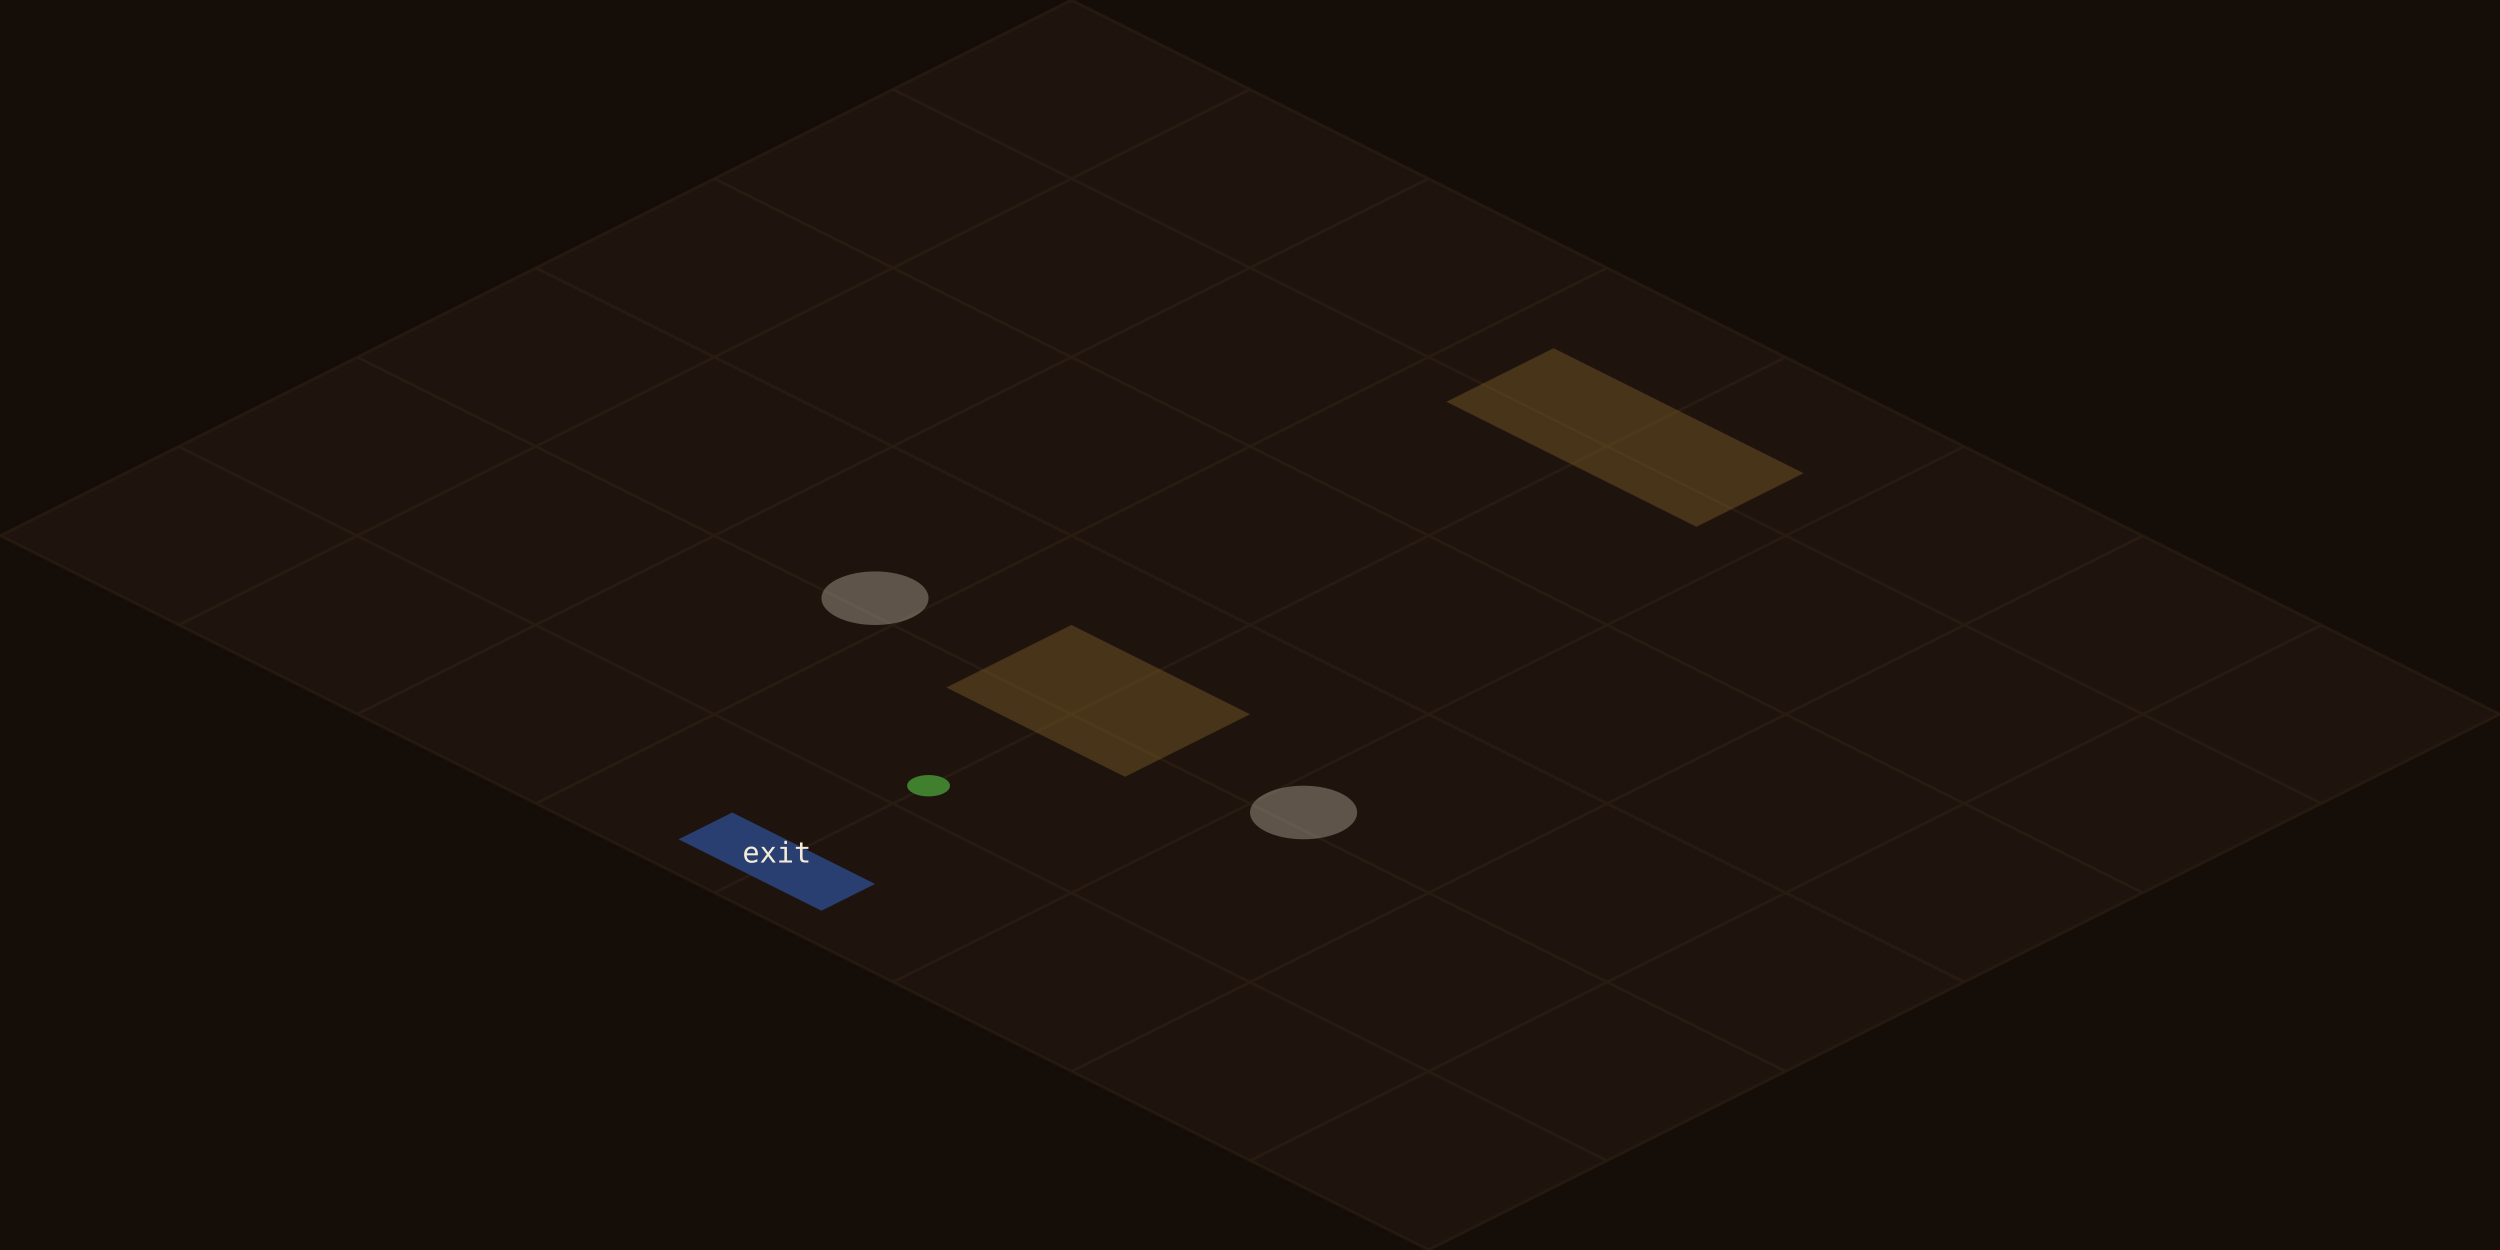
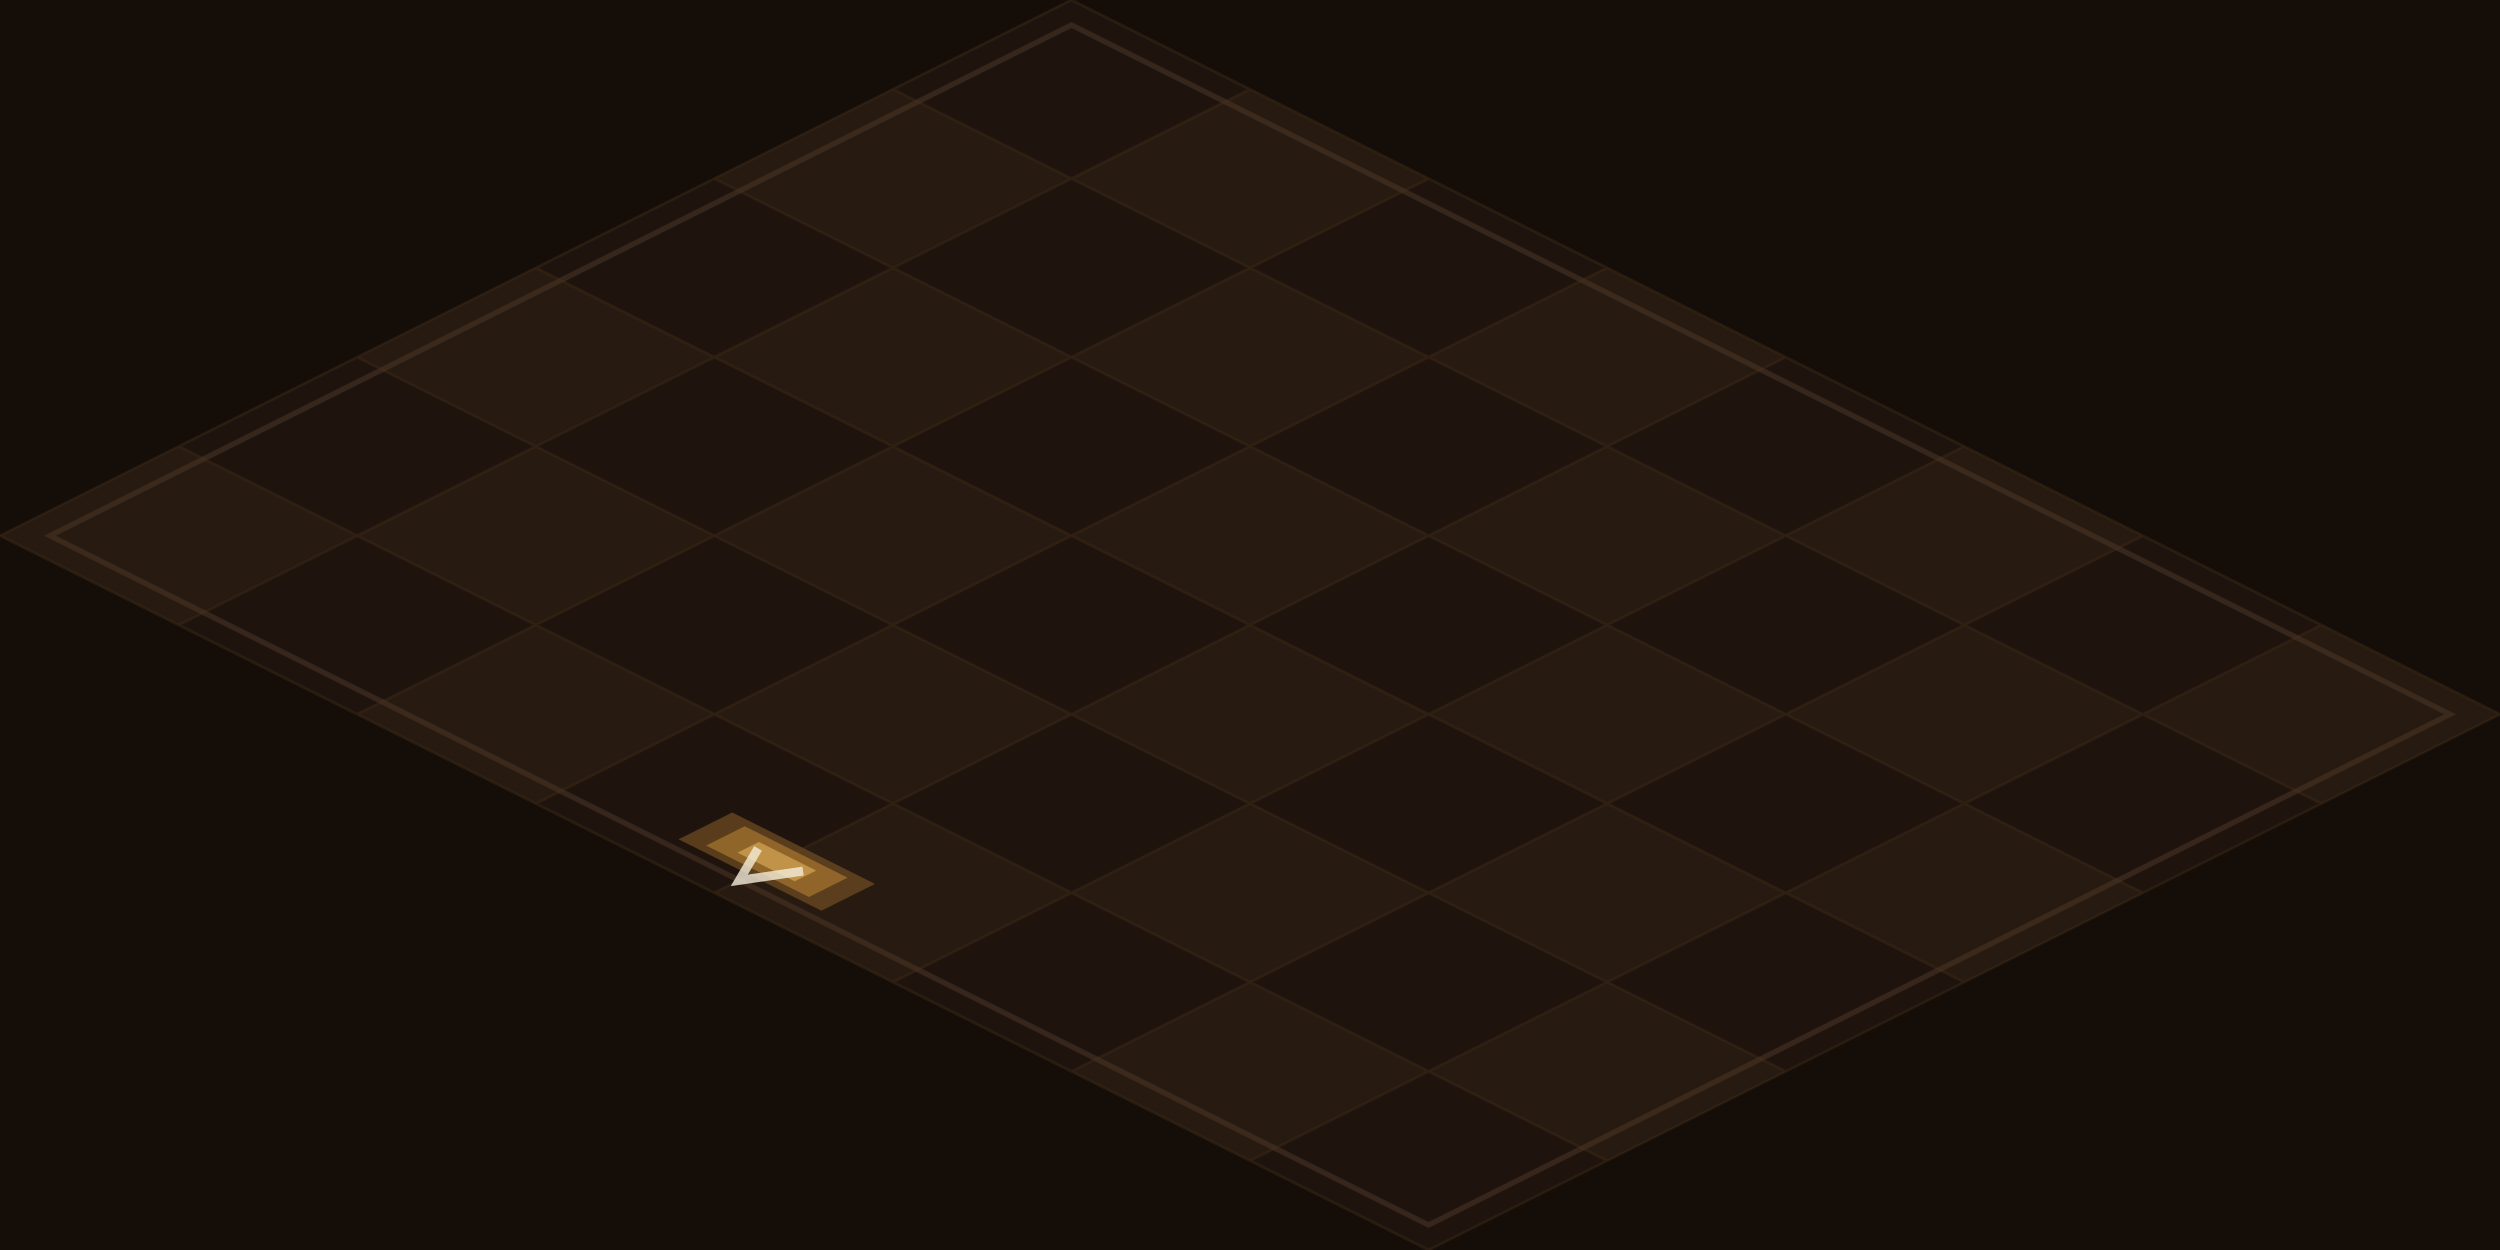
<svg xmlns="http://www.w3.org/2000/svg" width="1400" height="700" viewBox="0 0 1400 700">
  <rect width="1400" height="700" fill="#140d08" />
  <polygon points="600.0,0.0 1400.0,400.0 800.0,700.0 0.0,300.0" fill="#1f140d" />
-   <g stroke="#2d1e12" stroke-width="1.5" opacity="0.65">
+   <polygon points="500.0,50.0 600.0,100.0 500.0,150.0 400.0,100.0" fill="#271a10" />
+   <polygon points="300.0,150.0 400.0,200.0 300.0,250.0 200.0,200.0" fill="#271a10" />
+   <polygon points="100.0,250.0 200.0,300.0 100.0,350.0 0.0,300.0" fill="#271a10" />
+   <polygon points="700.0,50.0 800.0,100.0 700.0,150.0 600.0,100.0" fill="#271a10" />
+   <polygon points="500.0,150.0 600.0,200.0 500.0,250.0 400.0,200.0" fill="#271a10" />
+   <polygon points="300.0,250.0 400.0,300.0 300.0,350.0 200.0,300.0" fill="#271a10" />
+   <polygon points="700.0,150.0 800.0,200.0 700.0,250.0 600.0,200.0" fill="#271a10" />
+   <polygon points="500.0,250.0 600.0,300.0 500.0,350.0 400.0,300.0" fill="#271a10" />
+   <polygon points="300.0,350.0 400.0,400.0 300.0,450.0 200.0,400.0" fill="#271a10" />
+   <polygon points="900.0,150.0 1000.0,200.0 900.0,250.0 800.0,200.0" fill="#271a10" />
+   <polygon points="700.0,250.0 800.0,300.0 700.0,350.0 600.0,300.0" fill="#271a10" />
+   <polygon points="500.0,350.0 600.0,400.0 500.0,450.0 400.0,400.0" fill="#271a10" />
+   <polygon points="900.0,250.0 1000.0,300.0 900.0,350.0 800.0,300.0" fill="#271a10" />
+   <polygon points="700.0,350.0 800.0,400.0 700.0,450.0 600.0,400.0" fill="#271a10" />
+   <polygon points="500.0,450.0 600.0,500.0 500.0,550.0 400.0,500.0" fill="#271a10" />
+   <polygon points="1100.0,250.0 1200.0,300.0 1100.0,350.0 1000.0,300.0" fill="#271a10" />
+   <polygon points="900.0,350.0 1000.0,400.0 900.0,450.0 800.0,400.0" fill="#271a10" />
+   <polygon points="700.0,450.0 800.0,500.0 700.0,550.0 600.0,500.0" fill="#271a10" />
+   <polygon points="1100.0,350.0 1200.0,400.0 1100.0,450.0 1000.0,400.0" fill="#271a10" />
+   <polygon points="900.0,450.0 1000.0,500.0 900.0,550.0 800.0,500.0" fill="#271a10" />
+   <polygon points="700.0,550.0 800.0,600.0 700.0,650.0 600.0,600.0" fill="#271a10" />
+   <polygon points="1300.0,350.0 1400.0,400.0 1300.0,450.0 1200.0,400.0" fill="#271a10" />
+   <polygon points="1100.0,450.0 1200.0,500.0 1100.0,550.0 1000.0,500.0" fill="#271a10" />
+   <polygon points="900.0,550.0 1000.0,600.0 900.0,650.0 800.0,600.0" fill="#271a10" />
+   <g stroke="#3a2715" stroke-width="1.5" opacity="0.5">
    <line x1="600.0" y1="0.0" x2="0.0" y2="300.0" />
    <line x1="700.0" y1="50.0" x2="100.0" y2="350.0" />
    <line x1="800.0" y1="100.0" x2="200.0" y2="400.0" />
    <line x1="900.0" y1="150.0" x2="300.0" y2="450.0" />
    <line x1="1000.0" y1="200.0" x2="400.0" y2="500.0" />
    <line x1="1100.0" y1="250.0" x2="500.0" y2="550.0" />
    <line x1="1200.0" y1="300.0" x2="600.0" y2="600.0" />
    <line x1="1300.0" y1="350.0" x2="700.0" y2="650.0" />
    <line x1="1400.0" y1="400.0" x2="800.0" y2="700.0" />
    <line x1="600.0" y1="0.0" x2="1400.0" y2="400.0" />
    <line x1="500.0" y1="50.0" x2="1300.0" y2="450.0" />
    <line x1="400.0" y1="100.0" x2="1200.0" y2="500.0" />
    <line x1="300.0" y1="150.0" x2="1100.0" y2="550.0" />
    <line x1="200.0" y1="200.0" x2="1000.0" y2="600.0" />
    <line x1="100.0" y1="250.0" x2="900.0" y2="650.0" />
    <line x1="0.0" y1="300.0" x2="800.0" y2="700.0" />
  </g>
-   <polygon points="410.0,455.0 490.0,495.0 460.0,510.0 380.0,470.0" fill="#2c4a8a" opacity="0.8" />
-   <text x="435" y="483" fill="#f4ecd8" font-family="monospace" font-size="16" text-anchor="middle">exit</text>
-   <polygon points="600.0,350.0 700.0,400.0 630.0,435.0 530.0,385.0" fill="#d9a441" opacity="0.22" />
-   <polygon points="870.0,195.0 1010.0,265.0 950.0,295.0 810.0,225.0" fill="#d9a441" opacity="0.22" />
-   <ellipse cx="490" cy="335" rx="30" ry="15" fill="#f4ecd8" opacity="0.3" />
-   <ellipse cx="730" cy="455" rx="30" ry="15" fill="#f4ecd8" opacity="0.3" />
-   <ellipse cx="520" cy="440" rx="12" ry="6" fill="#3f7f2e" />
+   <polygon points="600.0,14.0 1372.0,400.0 800.0,686.0 28.0,300.0" fill="none" stroke="#4a3426" stroke-width="3" opacity="0.55" />
+   <polygon points="410.0,455.0 490.0,495.0 460.0,510.0 380.0,470.0" fill="#6b4a22" opacity="0.75" />
+   <polygon points="417.0,462.7 474.6,491.5 453.0,502.3 395.4,473.5" fill="#a8762f" opacity="0.7" />
+   <polygon points="425.0,471.5 457.0,487.5 445.0,493.5 413.0,477.5" fill="#e0b35e" opacity="0.6" />
+   <polyline points="424.5,475.1 414.0,493.0 449.7,487.8" fill="none" stroke="#f4ecd8" stroke-width="5" opacity="0.8" />
</svg>
